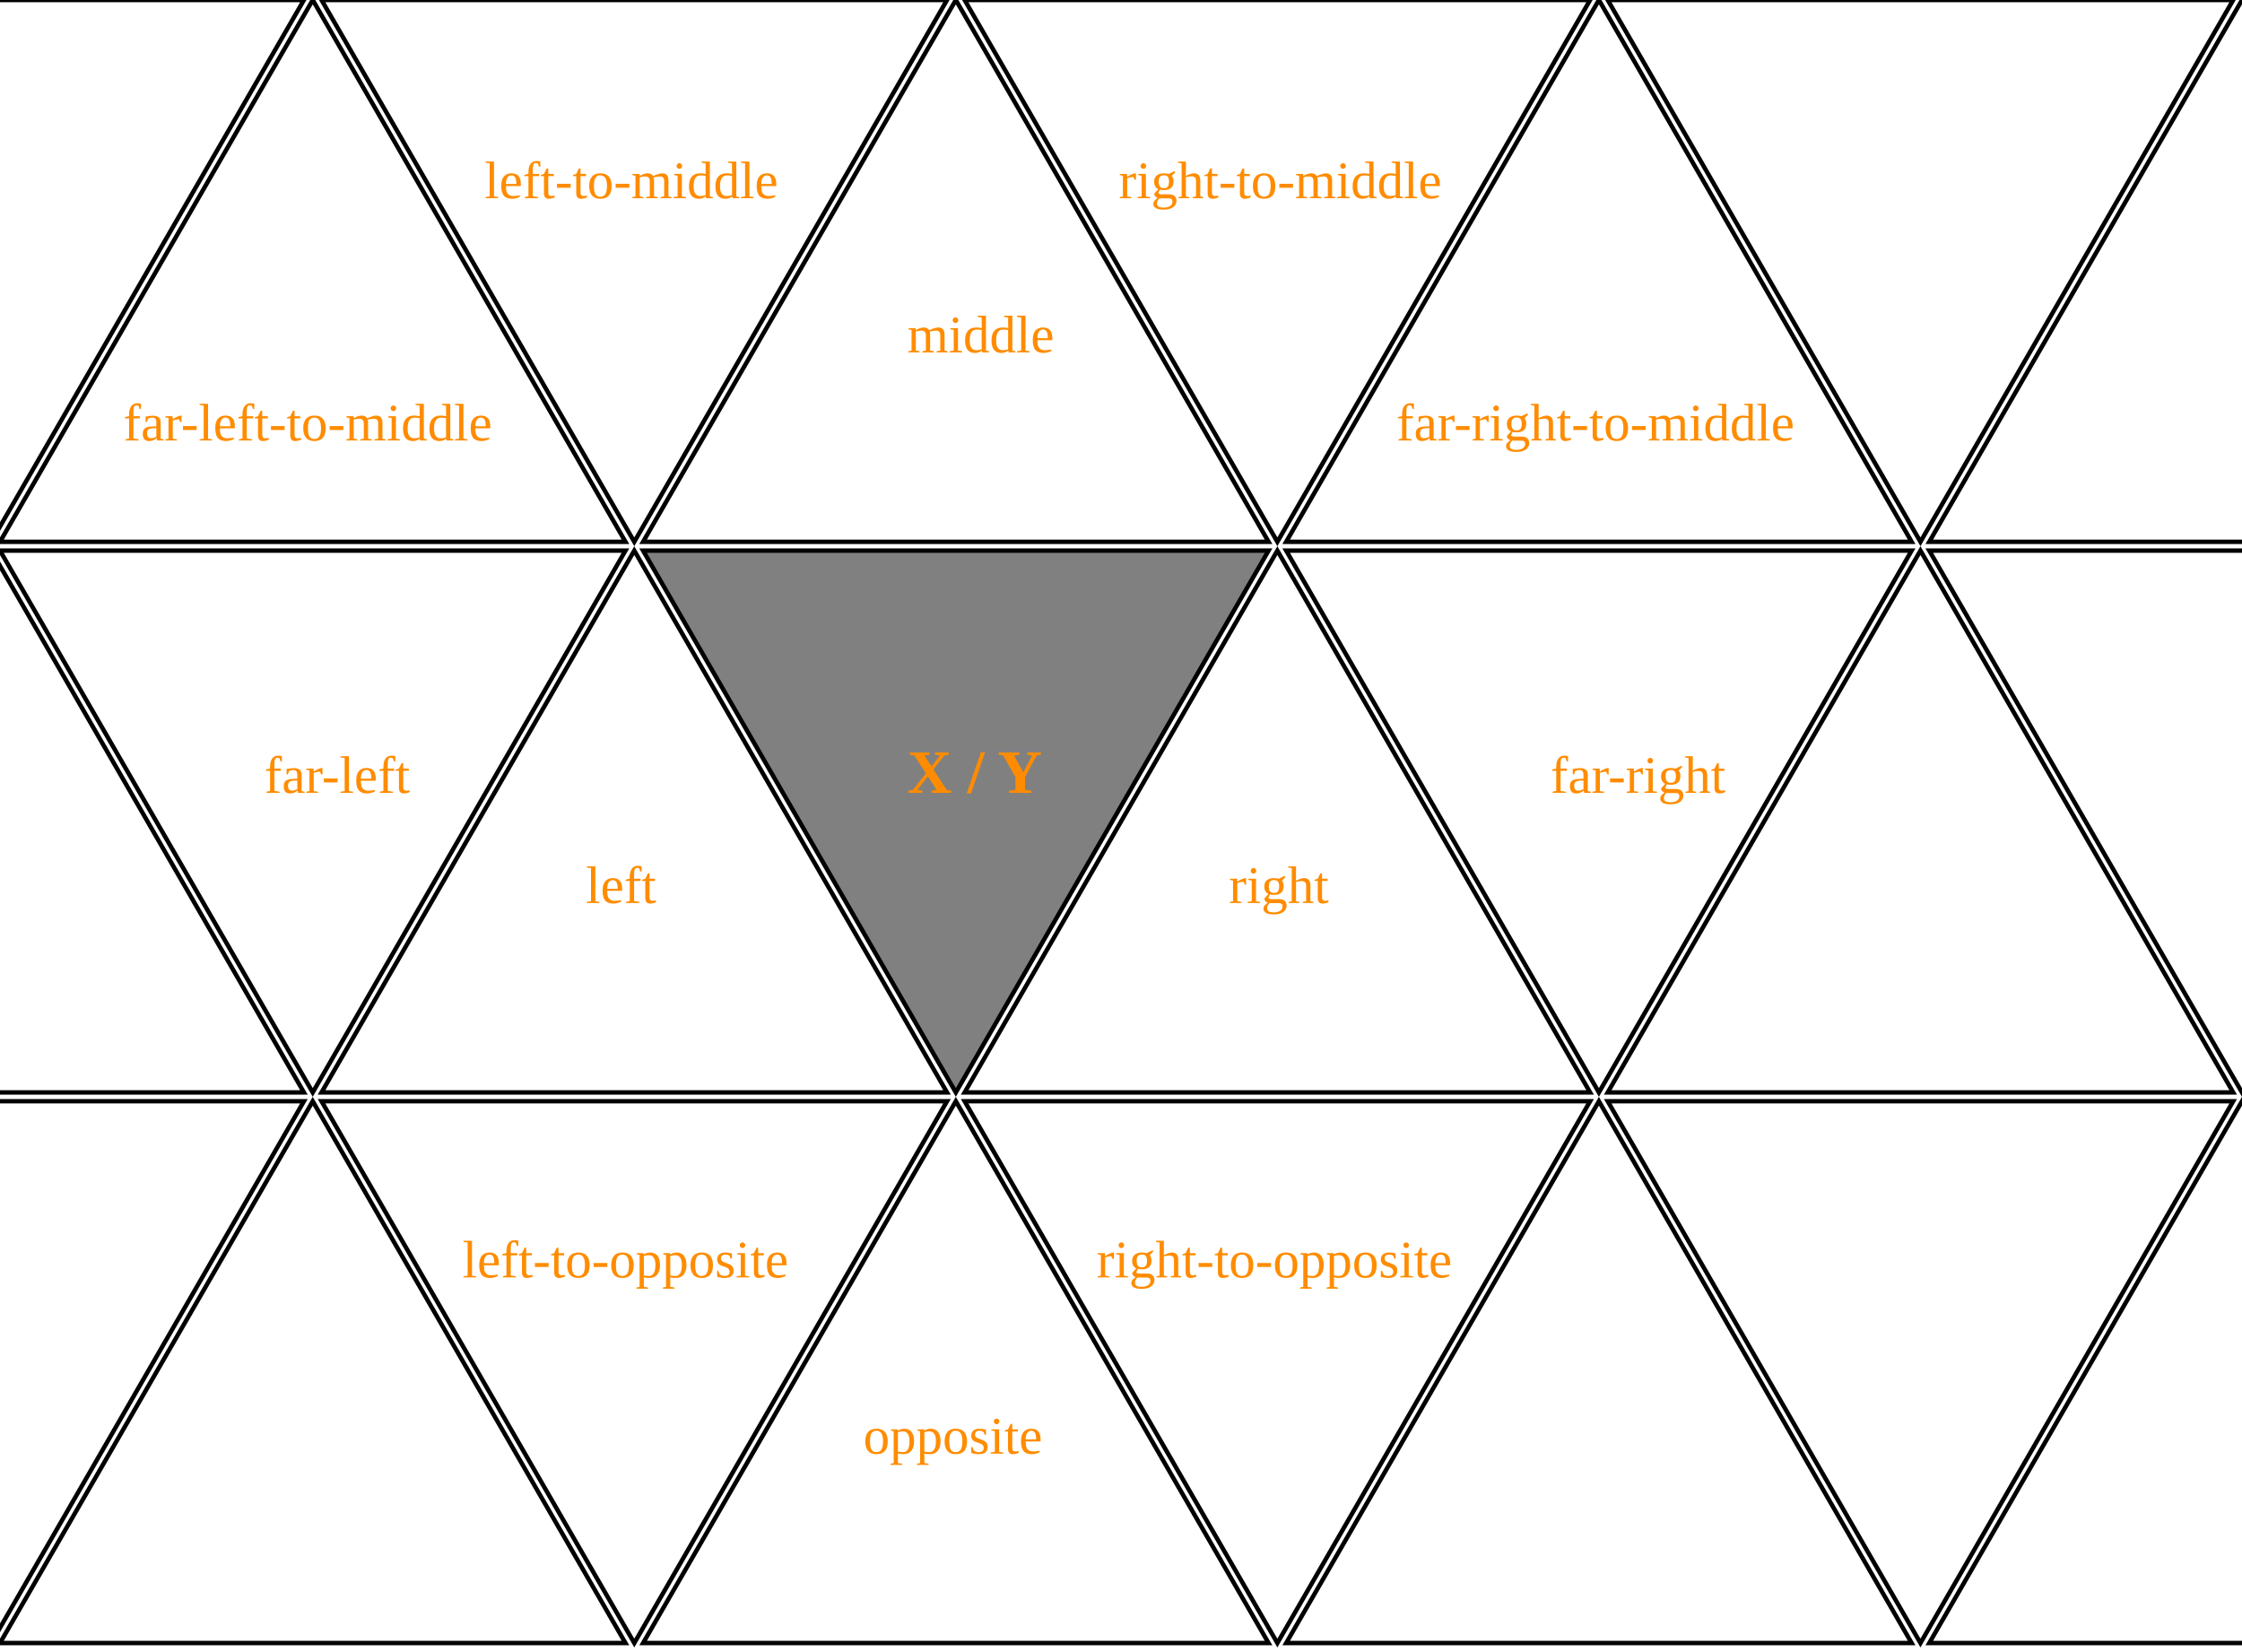
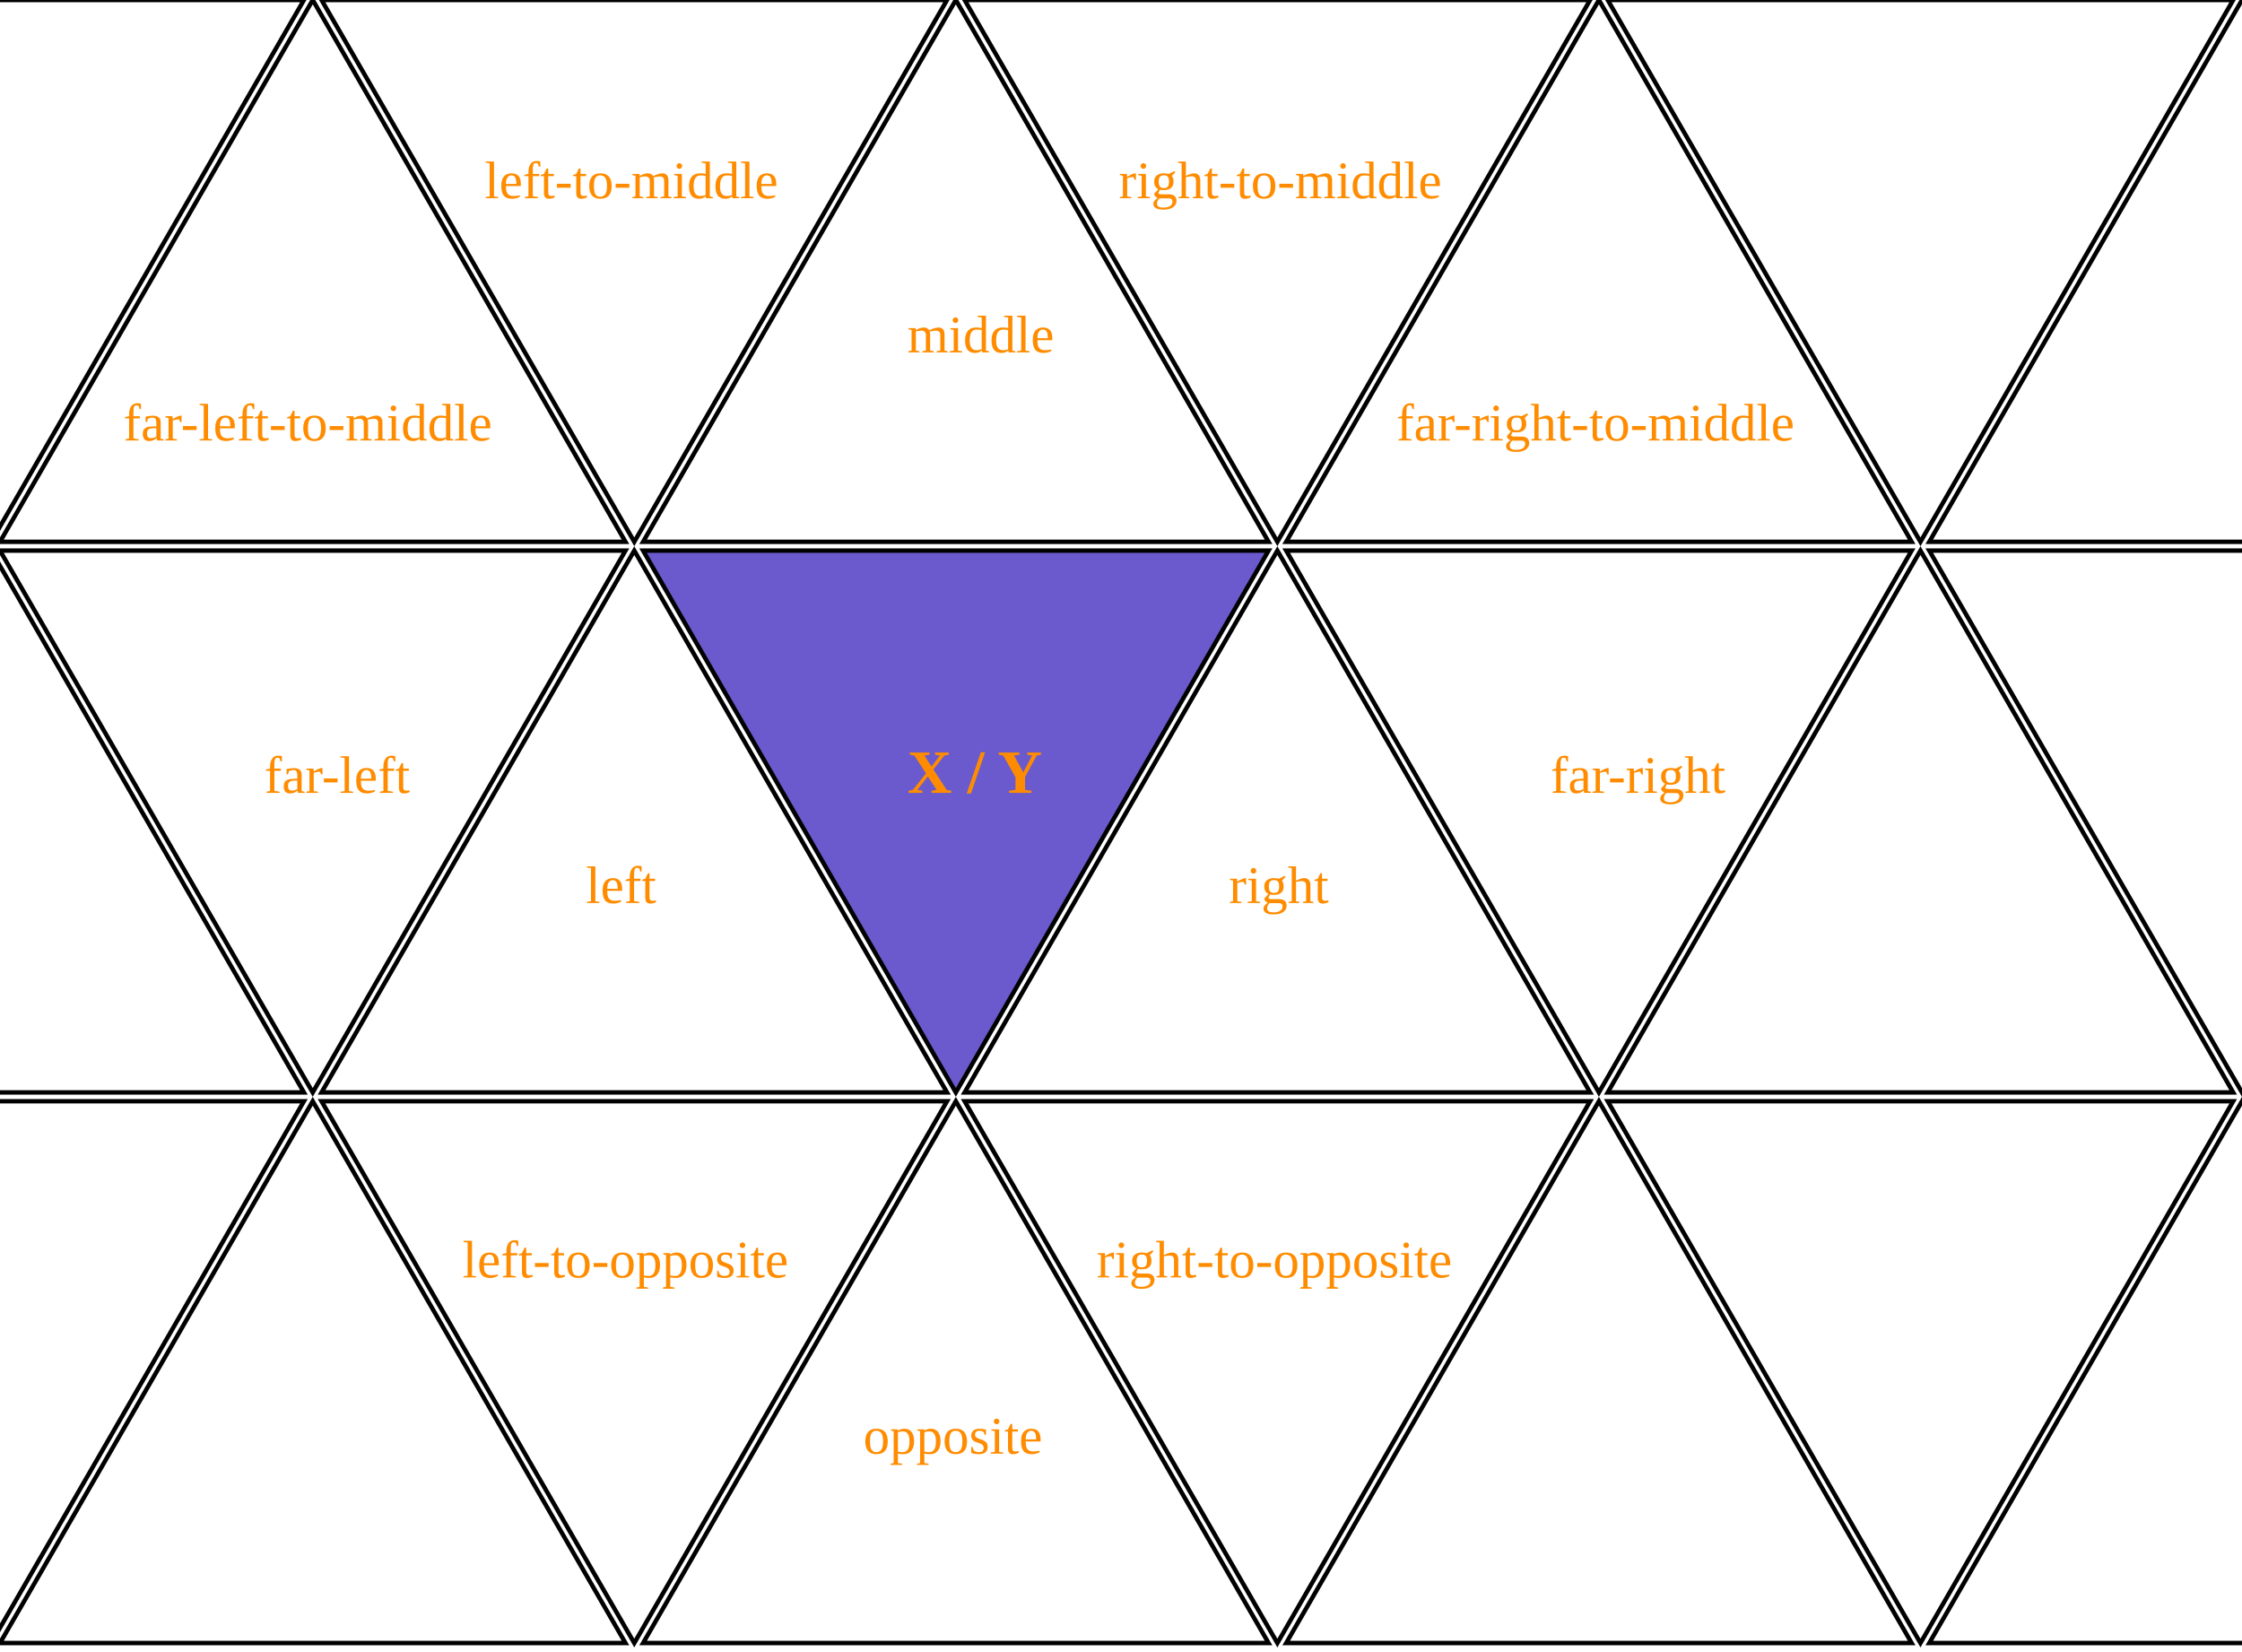
<svg xmlns="http://www.w3.org/2000/svg" version="1.1" width="509" height="375" font-size="12">
  <g>
    <g transform="translate(-73, 0)">
      <polygon points="0,0 71,123 142,0" fill="none" stroke="black" stroke-width="1" />
    </g>
    <g transform="translate(0, 0)">
      <polygon points="0,123 71,0 142,123" fill="none" stroke="black" stroke-width="1" />
      <text x="28" y="100" fill="darkorange">far-left-to-middle</text>
    </g>
    <g transform="translate(73, 0)">
      <polygon points="0,0 71,123 142,0" fill="none" stroke="black" stroke-width="1" />
      <text x="37" y="45" fill="darkorange">left-to-middle</text>
    </g>
    <g transform="translate(146, 0)">
      <polygon points="0,123 71,0 142,123" fill="none" stroke="black" stroke-width="1" />
      <text x="60" y="80" fill="darkorange">middle</text>
    </g>
    <g transform="translate(219, 0)">
      <polygon points="0,0 71,123 142,0" fill="none" stroke="black" stroke-width="1" />
      <text x="35" y="45" fill="darkorange">right-to-middle</text>
    </g>
    <g transform="translate(292, 0)">
      <polygon points="0,123 71,0 142,123" fill="none" stroke="black" stroke-width="1" />
      <text x="25" y="100" fill="darkorange">far-right-to-middle</text>
    </g>
    <g transform="translate(365, 0)">
      <polygon points="0,0 71,123 142,0" fill="none" stroke="black" stroke-width="1" />
    </g>
    <g transform="translate(438, 0)">
      <polygon points="0,123 71,0 142,123" fill="none" stroke="black" stroke-width="1" />
    </g>
  </g>
  <g transform="translate(-73, 125)">
    <g transform="translate(0, 0)">
      <polygon points="0,123 71,0 142,123" fill="none" stroke="black" stroke-width="1" />
    </g>
    <g transform="translate(73, 0)">
      <polygon points="0,0 71,123 142,0" fill="none" stroke="black" stroke-width="1" />
      <text x="60" y="55" fill="darkorange">far-left</text>
    </g>
    <g transform="translate(146, 0)">
      <polygon points="0,123 71,0 142,123" fill="none" stroke="black" stroke-width="1" />
      <text x="60" y="80" fill="darkorange">left</text>
    </g>
    <g transform="translate(219, 0)">
-       <polygon points="0,0 71,123 142,0" fill="gray" stroke="black" stroke-width="1" />
+       <polygon points="0,0 71,123 142,0" fill="slateblue" stroke="black" stroke-width="1" />
      <text x="60" y="55" fill="darkorange" font-weight="bold" font-size="14">X / Y</text>
    </g>
    <g transform="translate(292, 0)">
      <polygon points="0,123 71,0 142,123" fill="none" stroke="black" stroke-width="1" />
      <text x="60" y="80" fill="darkorange">right</text>
    </g>
    <g transform="translate(365, 0)">
      <polygon points="0,0 71,123 142,0" fill="none" stroke="black" stroke-width="1" />
      <text x="60" y="55" fill="darkorange">far-right</text>
    </g>
    <g transform="translate(438, 0)">
      <polygon points="0,123 71,0 142,123" fill="none" stroke="black" stroke-width="1" />
    </g>
    <g transform="translate(511, 0)">
      <polygon points="0,0 71,123 142,0" fill="none" stroke="black" stroke-width="1" />
    </g>
  </g>
  <g transform="translate(0, 250)">
    <g transform="translate(-73, 0)">
      <polygon points="0,0 71,123 142,0" fill="none" stroke="black" stroke-width="1" />
    </g>
    <g transform="translate(0, 0)">
      <polygon points="0,123 71,0 142,123" fill="none" stroke="black" stroke-width="1" />
    </g>
    <g transform="translate(73, 0)">
      <polygon points="0,0 71,123 142,0" fill="none" stroke="black" stroke-width="1" />
      <text x="32" y="40" fill="darkorange">left-to-opposite</text>
    </g>
    <g transform="translate(146, 0)">
      <polygon points="0,123 71,0 142,123" fill="none" stroke="black" stroke-width="1" />
      <text x="50" y="80" fill="darkorange">opposite</text>
    </g>
    <g transform="translate(219, 0)">
      <polygon points="0,0 71,123 142,0" fill="none" stroke="black" stroke-width="1" />
      <text x="30" y="40" fill="darkorange">right-to-opposite</text>
    </g>
    <g transform="translate(292, 0)">
      <polygon points="0,123 71,0 142,123" fill="none" stroke="black" stroke-width="1" />
    </g>
    <g transform="translate(365, 0)">
      <polygon points="0,0 71,123 142,0" fill="none" stroke="black" stroke-width="1" />
    </g>
    <g transform="translate(438, 0)">
      <polygon points="0,123 71,0 142,123" fill="none" stroke="black" stroke-width="1" />
    </g>
  </g>
</svg>
